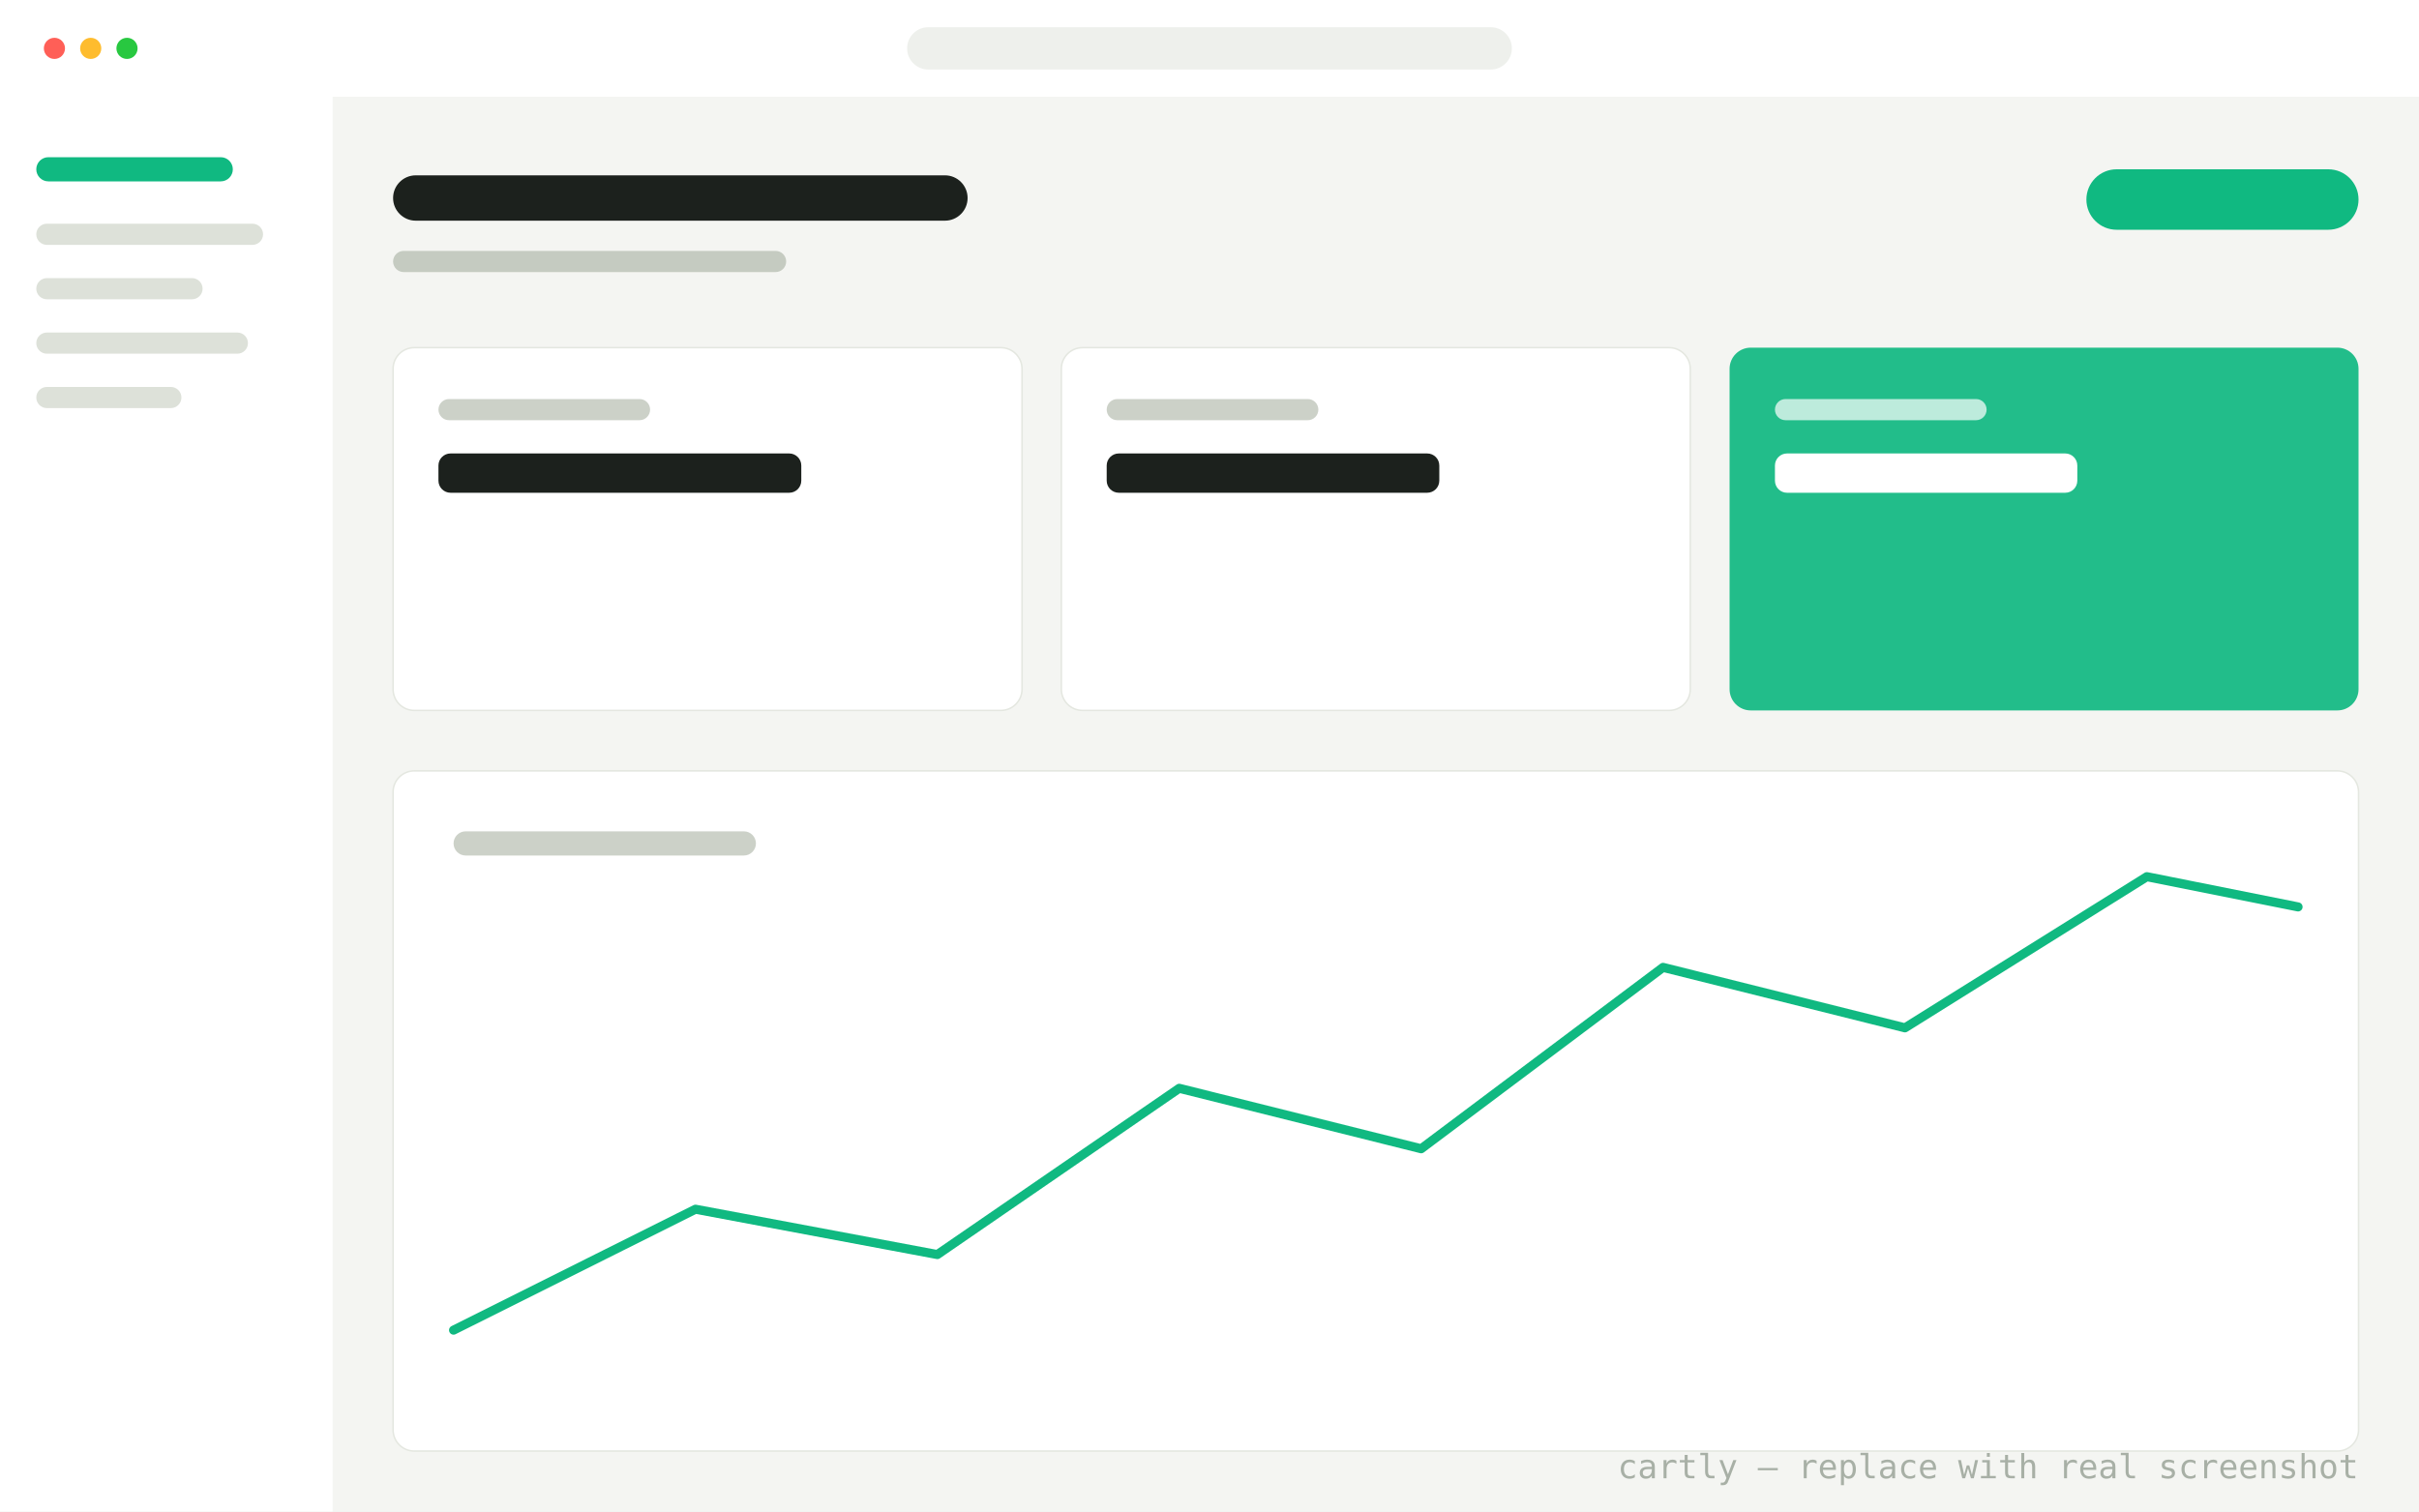
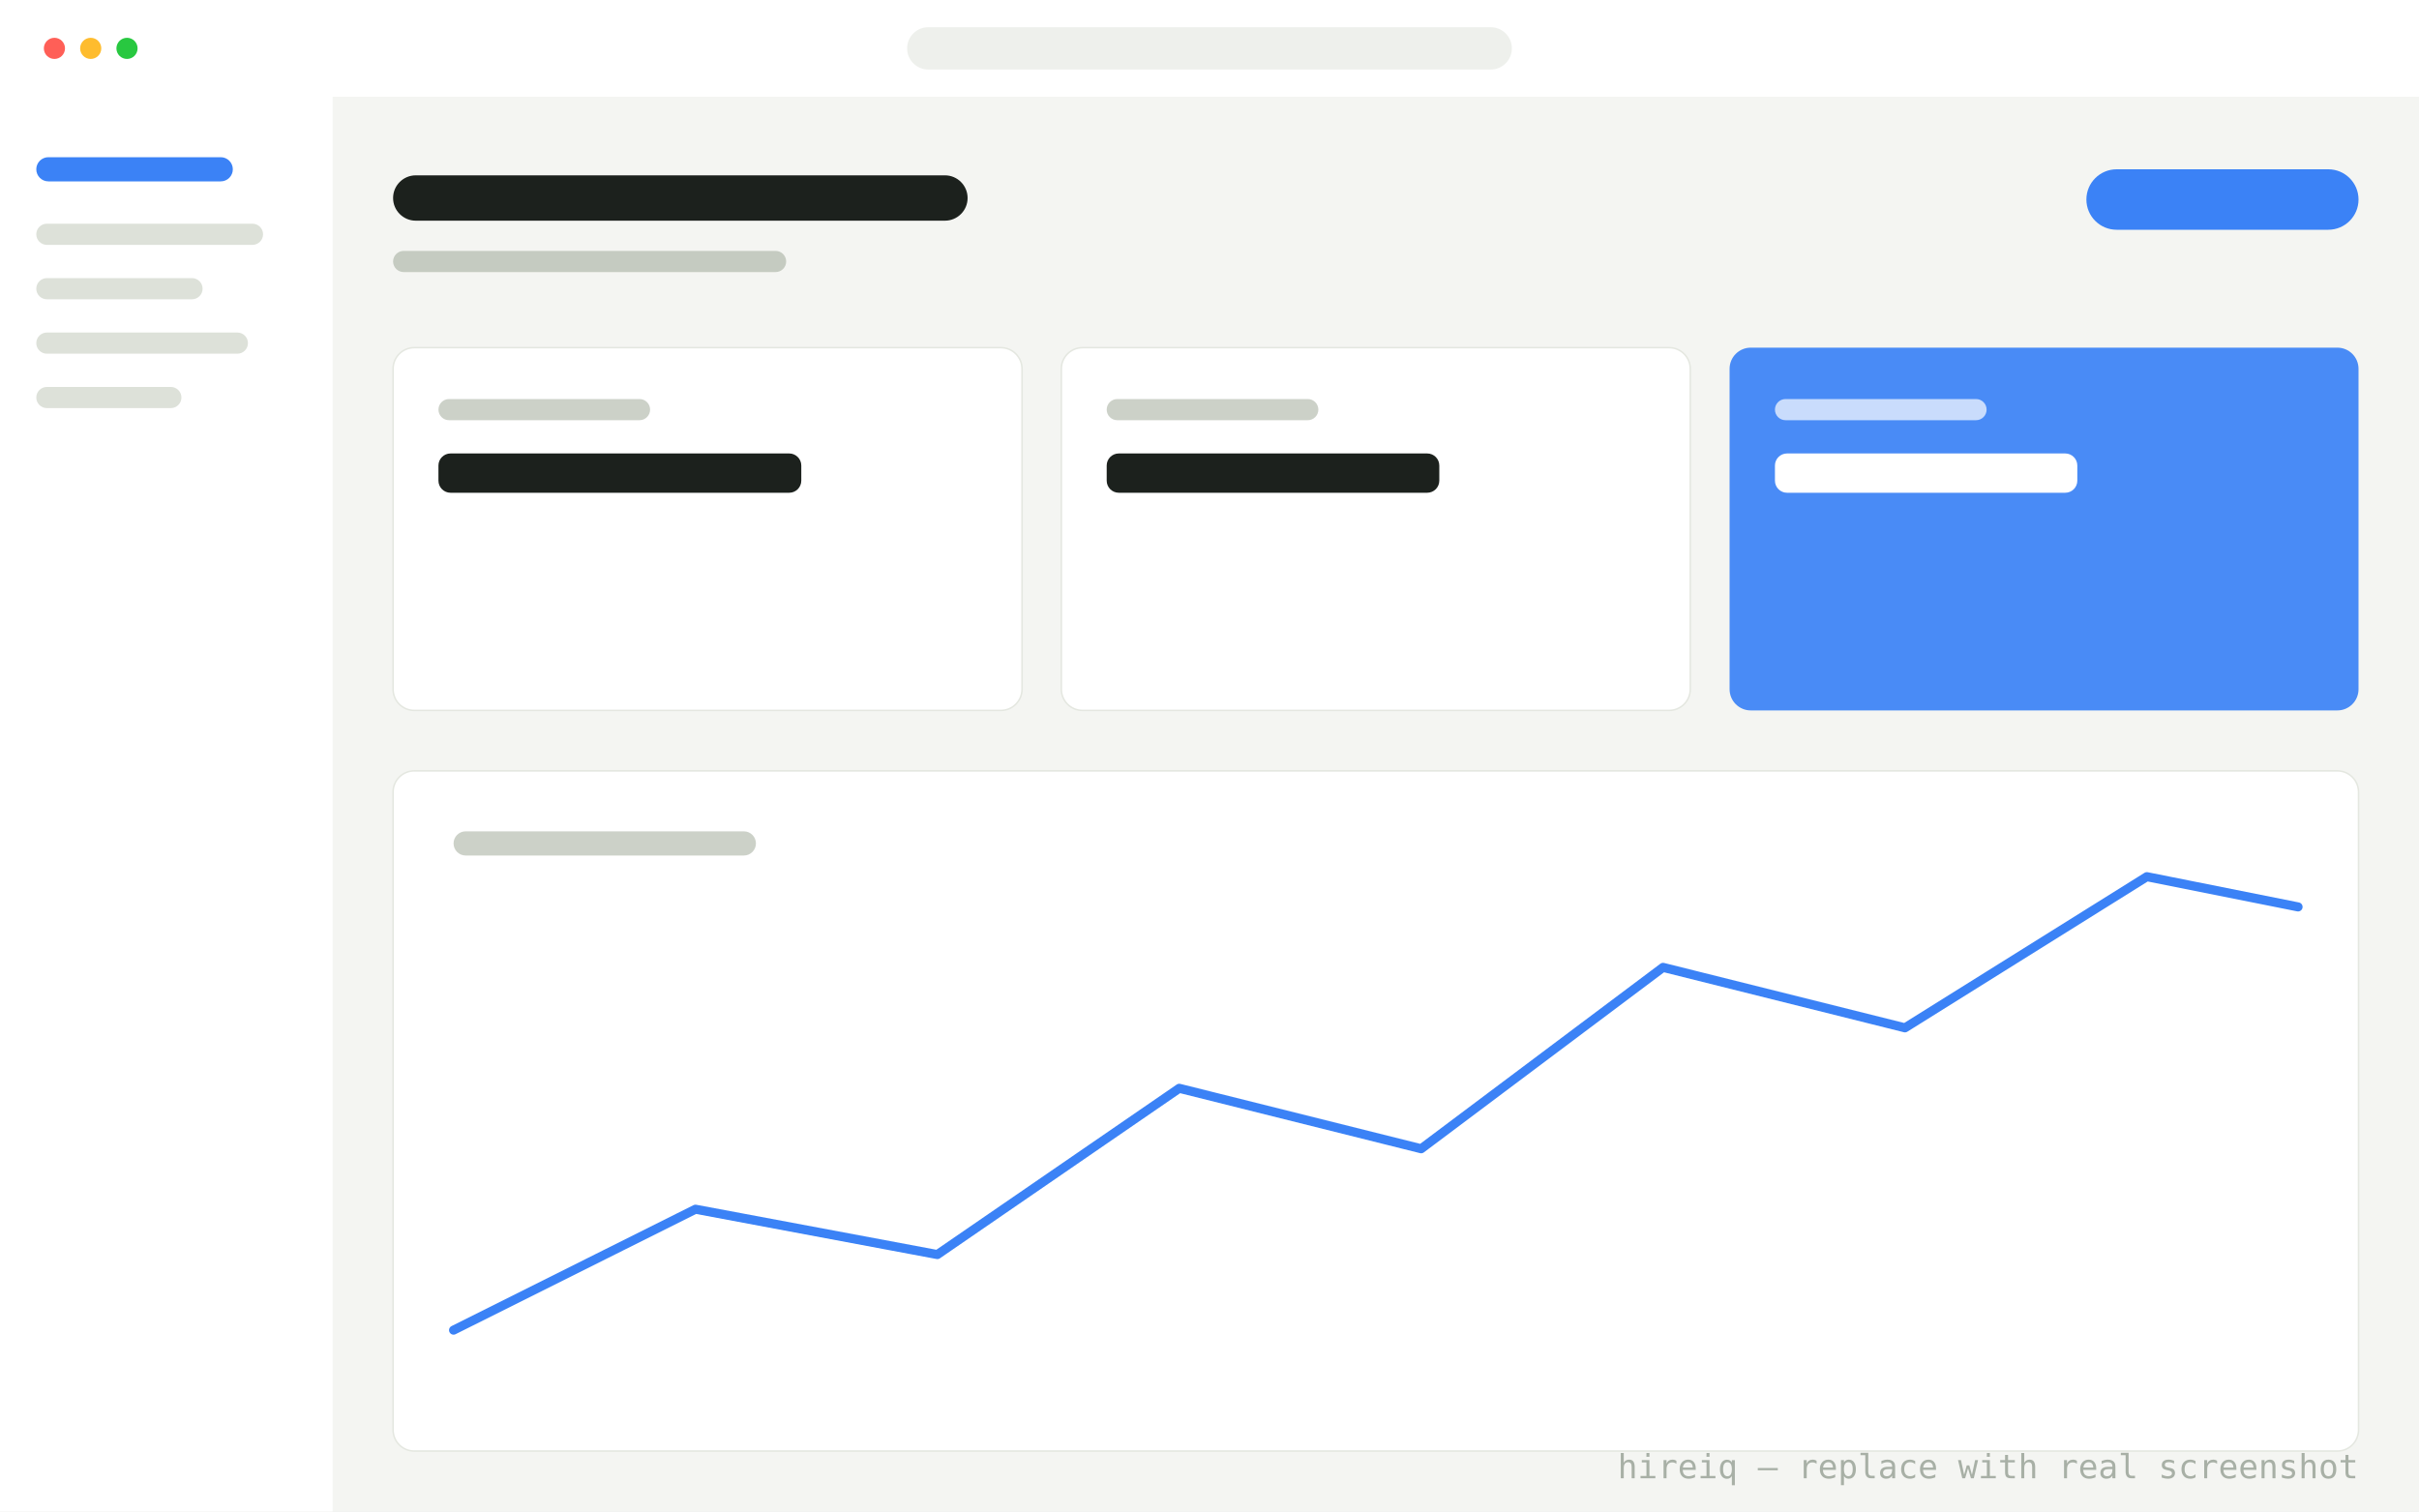
<svg xmlns="http://www.w3.org/2000/svg" viewBox="0 0 1600 1000">
  <rect width="1600" height="1000" fill="#f4f5f2" />
  <rect width="1600" height="64" fill="#ffffff" />
  <circle cx="36" cy="32" r="7" fill="#ff5f57" />
  <circle cx="60" cy="32" r="7" fill="#febc2e" />
  <circle cx="84" cy="32" r="7" fill="#28c840" />
  <rect x="600" y="18" width="400" height="28" rx="14" fill="#eef0ec" />
  <rect y="64" width="220" height="936" fill="#ffffff" />
-   <rect x="24" y="104" width="130" height="16" rx="8" fill="#10b981" />
+   <rect x="24" y="104" width="130" height="16" rx="8" fill="#3b82f6" />
  <rect x="24" y="148" width="150" height="14" rx="7" fill="#dde1d9" />
  <rect x="24" y="184" width="110" height="14" rx="7" fill="#dde1d9" />
  <rect x="24" y="220" width="140" height="14" rx="7" fill="#dde1d9" />
  <rect x="24" y="256" width="96" height="14" rx="7" fill="#dde1d9" />
  <rect x="260" y="116" width="380" height="30" rx="15" fill="#1c211d" />
  <rect x="260" y="166" width="260" height="14" rx="7" fill="#c5cbc1" />
-   <rect x="1380" y="112" width="180" height="40" rx="20" fill="#10b981" />
+   <rect x="1380" y="112" width="180" height="40" rx="20" fill="#3b82f6" />
  <g>
    <rect x="260" y="230" width="416" height="240" rx="14" fill="#ffffff" stroke="#e4e7e0" />
    <rect x="702" y="230" width="416" height="240" rx="14" fill="#ffffff" stroke="#e4e7e0" />
-     <rect x="1144" y="230" width="416" height="240" rx="14" fill="#10b981" opacity="0.92" />
+     <rect x="1144" y="230" width="416" height="240" rx="14" fill="#3b82f6" opacity="0.92" />
    <rect x="290" y="264" width="140" height="14" rx="7" fill="#ccd1c8" />
    <rect x="290" y="300" width="240" height="26" rx="8" fill="#1c211d" />
    <rect x="732" y="264" width="140" height="14" rx="7" fill="#ccd1c8" />
    <rect x="732" y="300" width="220" height="26" rx="8" fill="#1c211d" />
    <rect x="1174" y="264" width="140" height="14" rx="7" fill="#ffffff" opacity="0.7" />
    <rect x="1174" y="300" width="200" height="26" rx="8" fill="#ffffff" />
  </g>
  <rect x="260" y="510" width="1300" height="450" rx="14" fill="#ffffff" stroke="#e4e7e0" />
  <rect x="300" y="550" width="200" height="16" rx="8" fill="#ccd1c8" />
-   <polyline points="300,880 460,800 620,830 780,720 940,760 1100,640 1260,680 1420,580 1520,600" fill="none" stroke="#10b981" stroke-width="6" stroke-linecap="round" stroke-linejoin="round" />
-   <text x="1560" y="978" text-anchor="end" font-family="ui-monospace, monospace" font-size="22" fill="#a8b0a6">cartly — replace with real screenshot</text>
+   <polyline points="300,880 460,800 620,830 780,720 940,760 1100,640 1260,680 1420,580 1520,600" fill="none" stroke="#3b82f6" stroke-width="6" stroke-linecap="round" stroke-linejoin="round" />
+   <text x="1560" y="978" text-anchor="end" font-family="ui-monospace, monospace" font-size="22" fill="#a8b0a6">hireiq — replace with real screenshot</text>
</svg>
